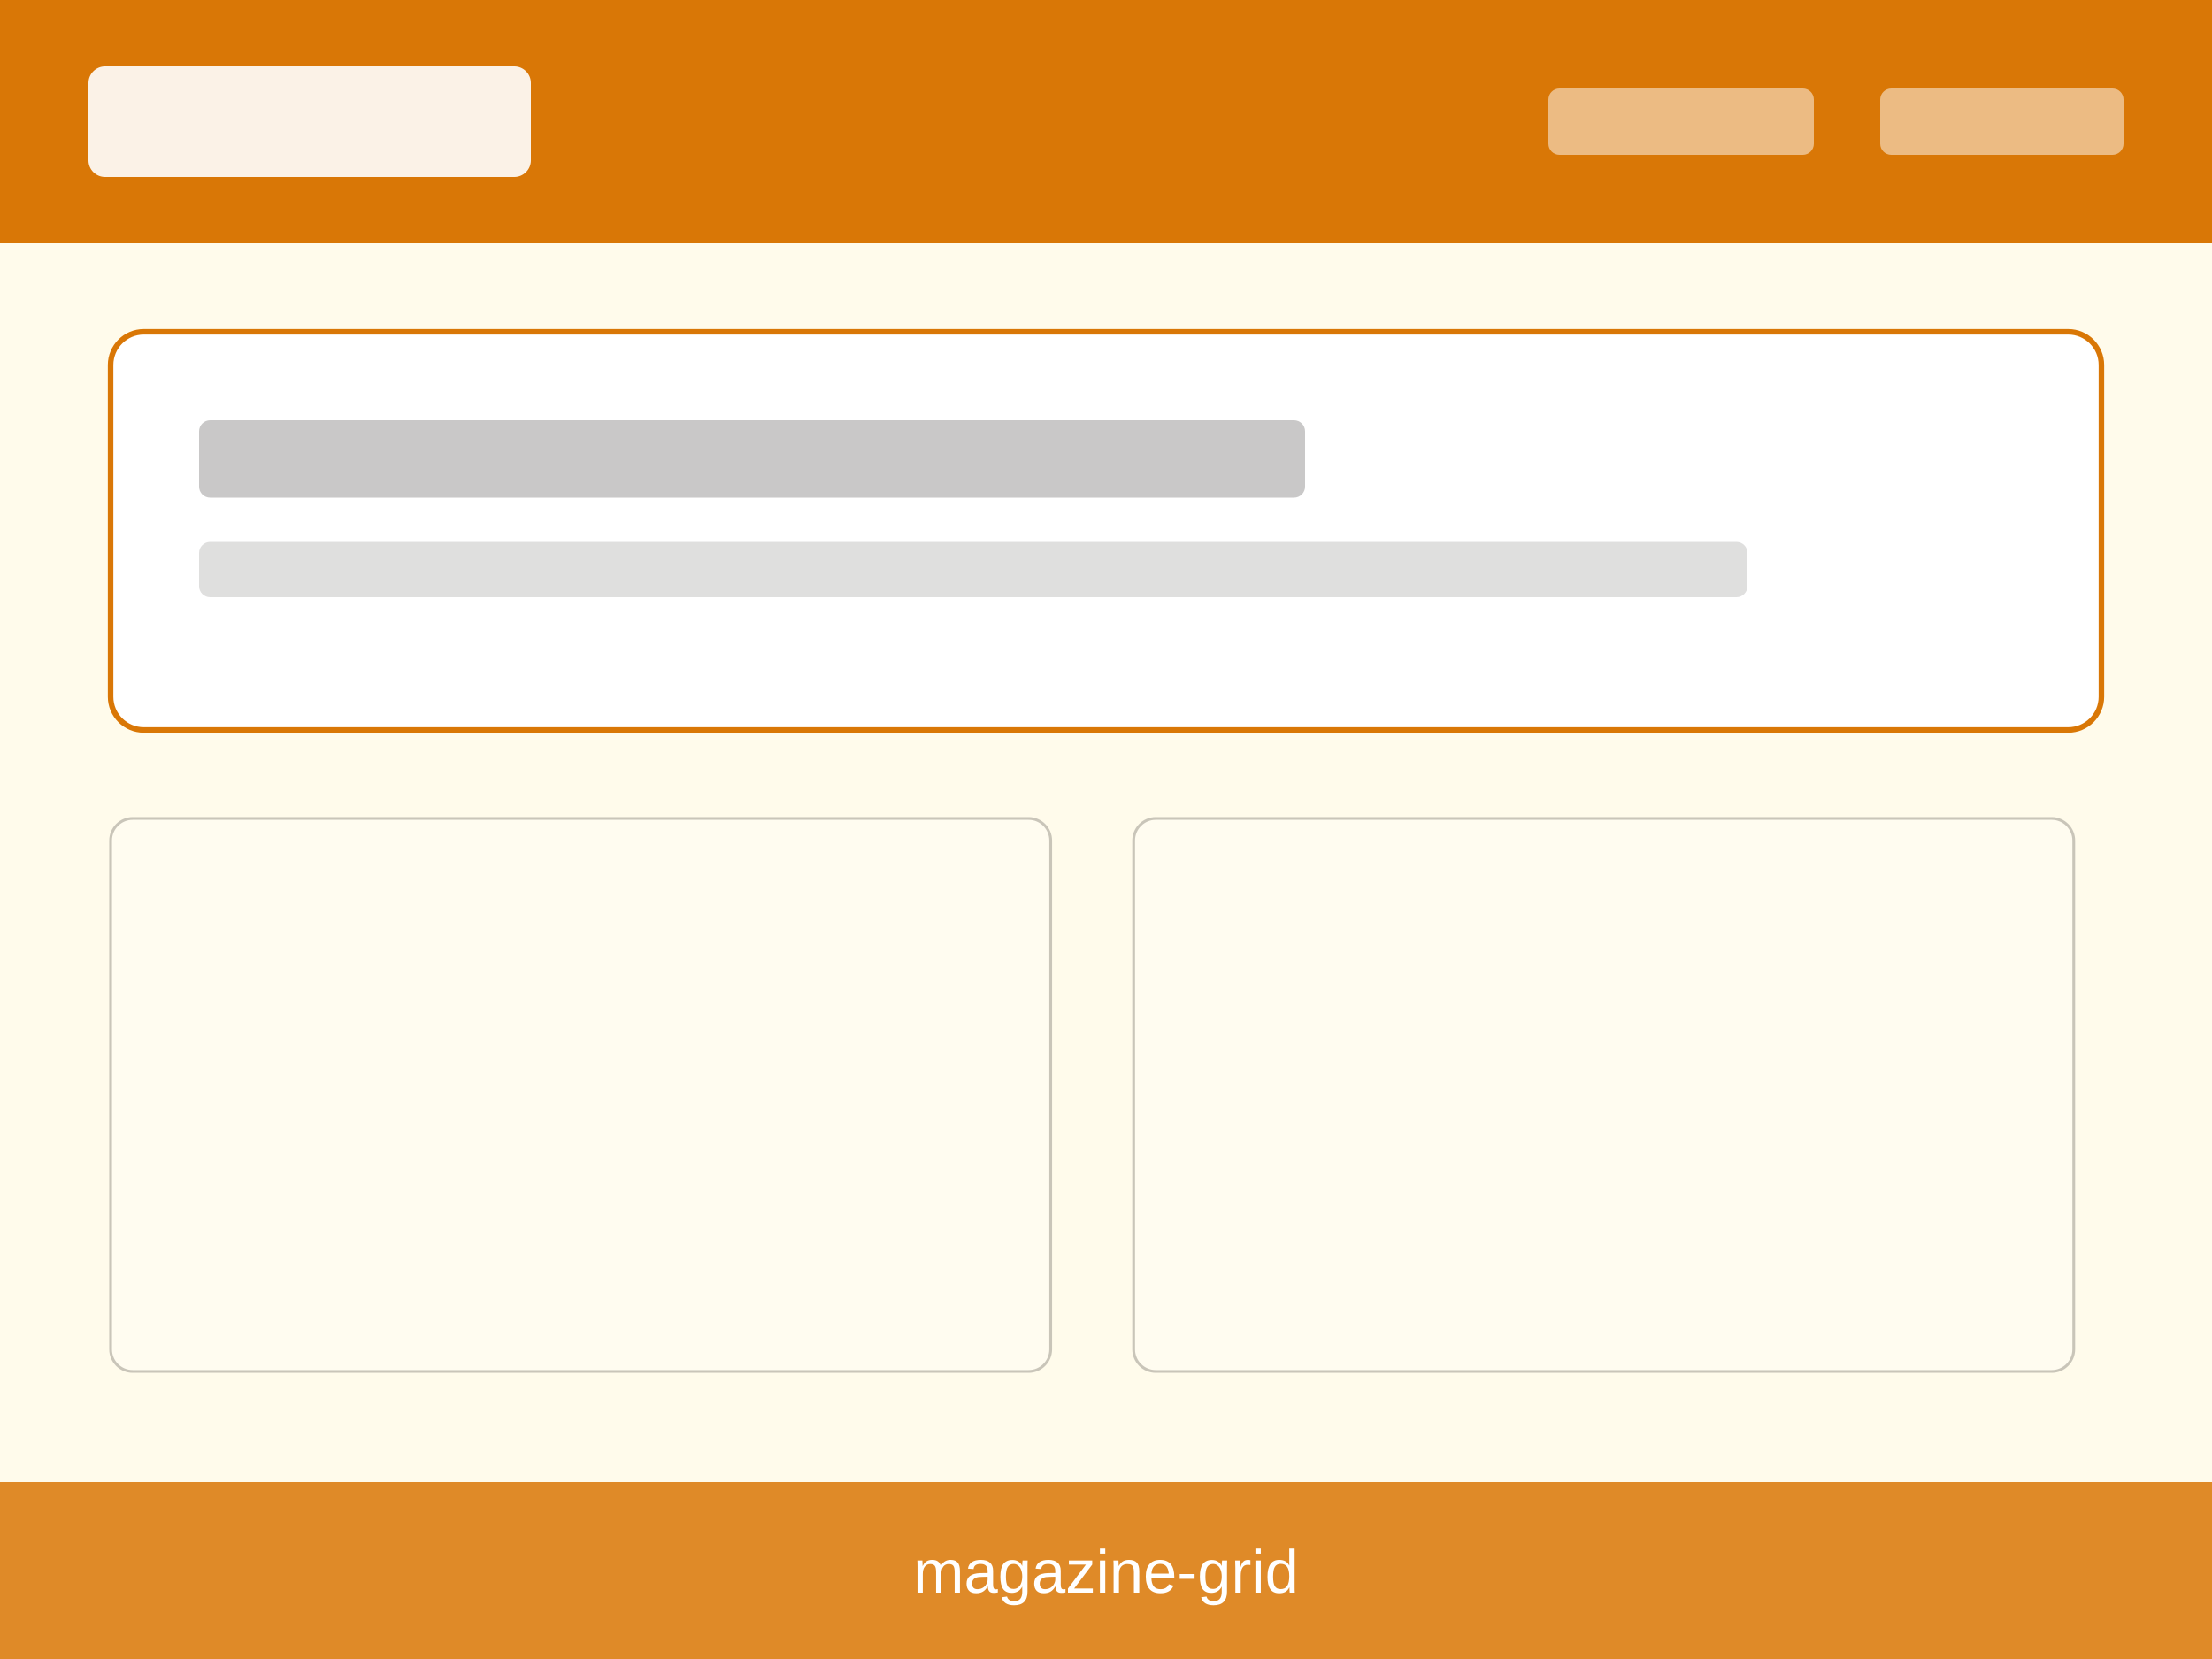
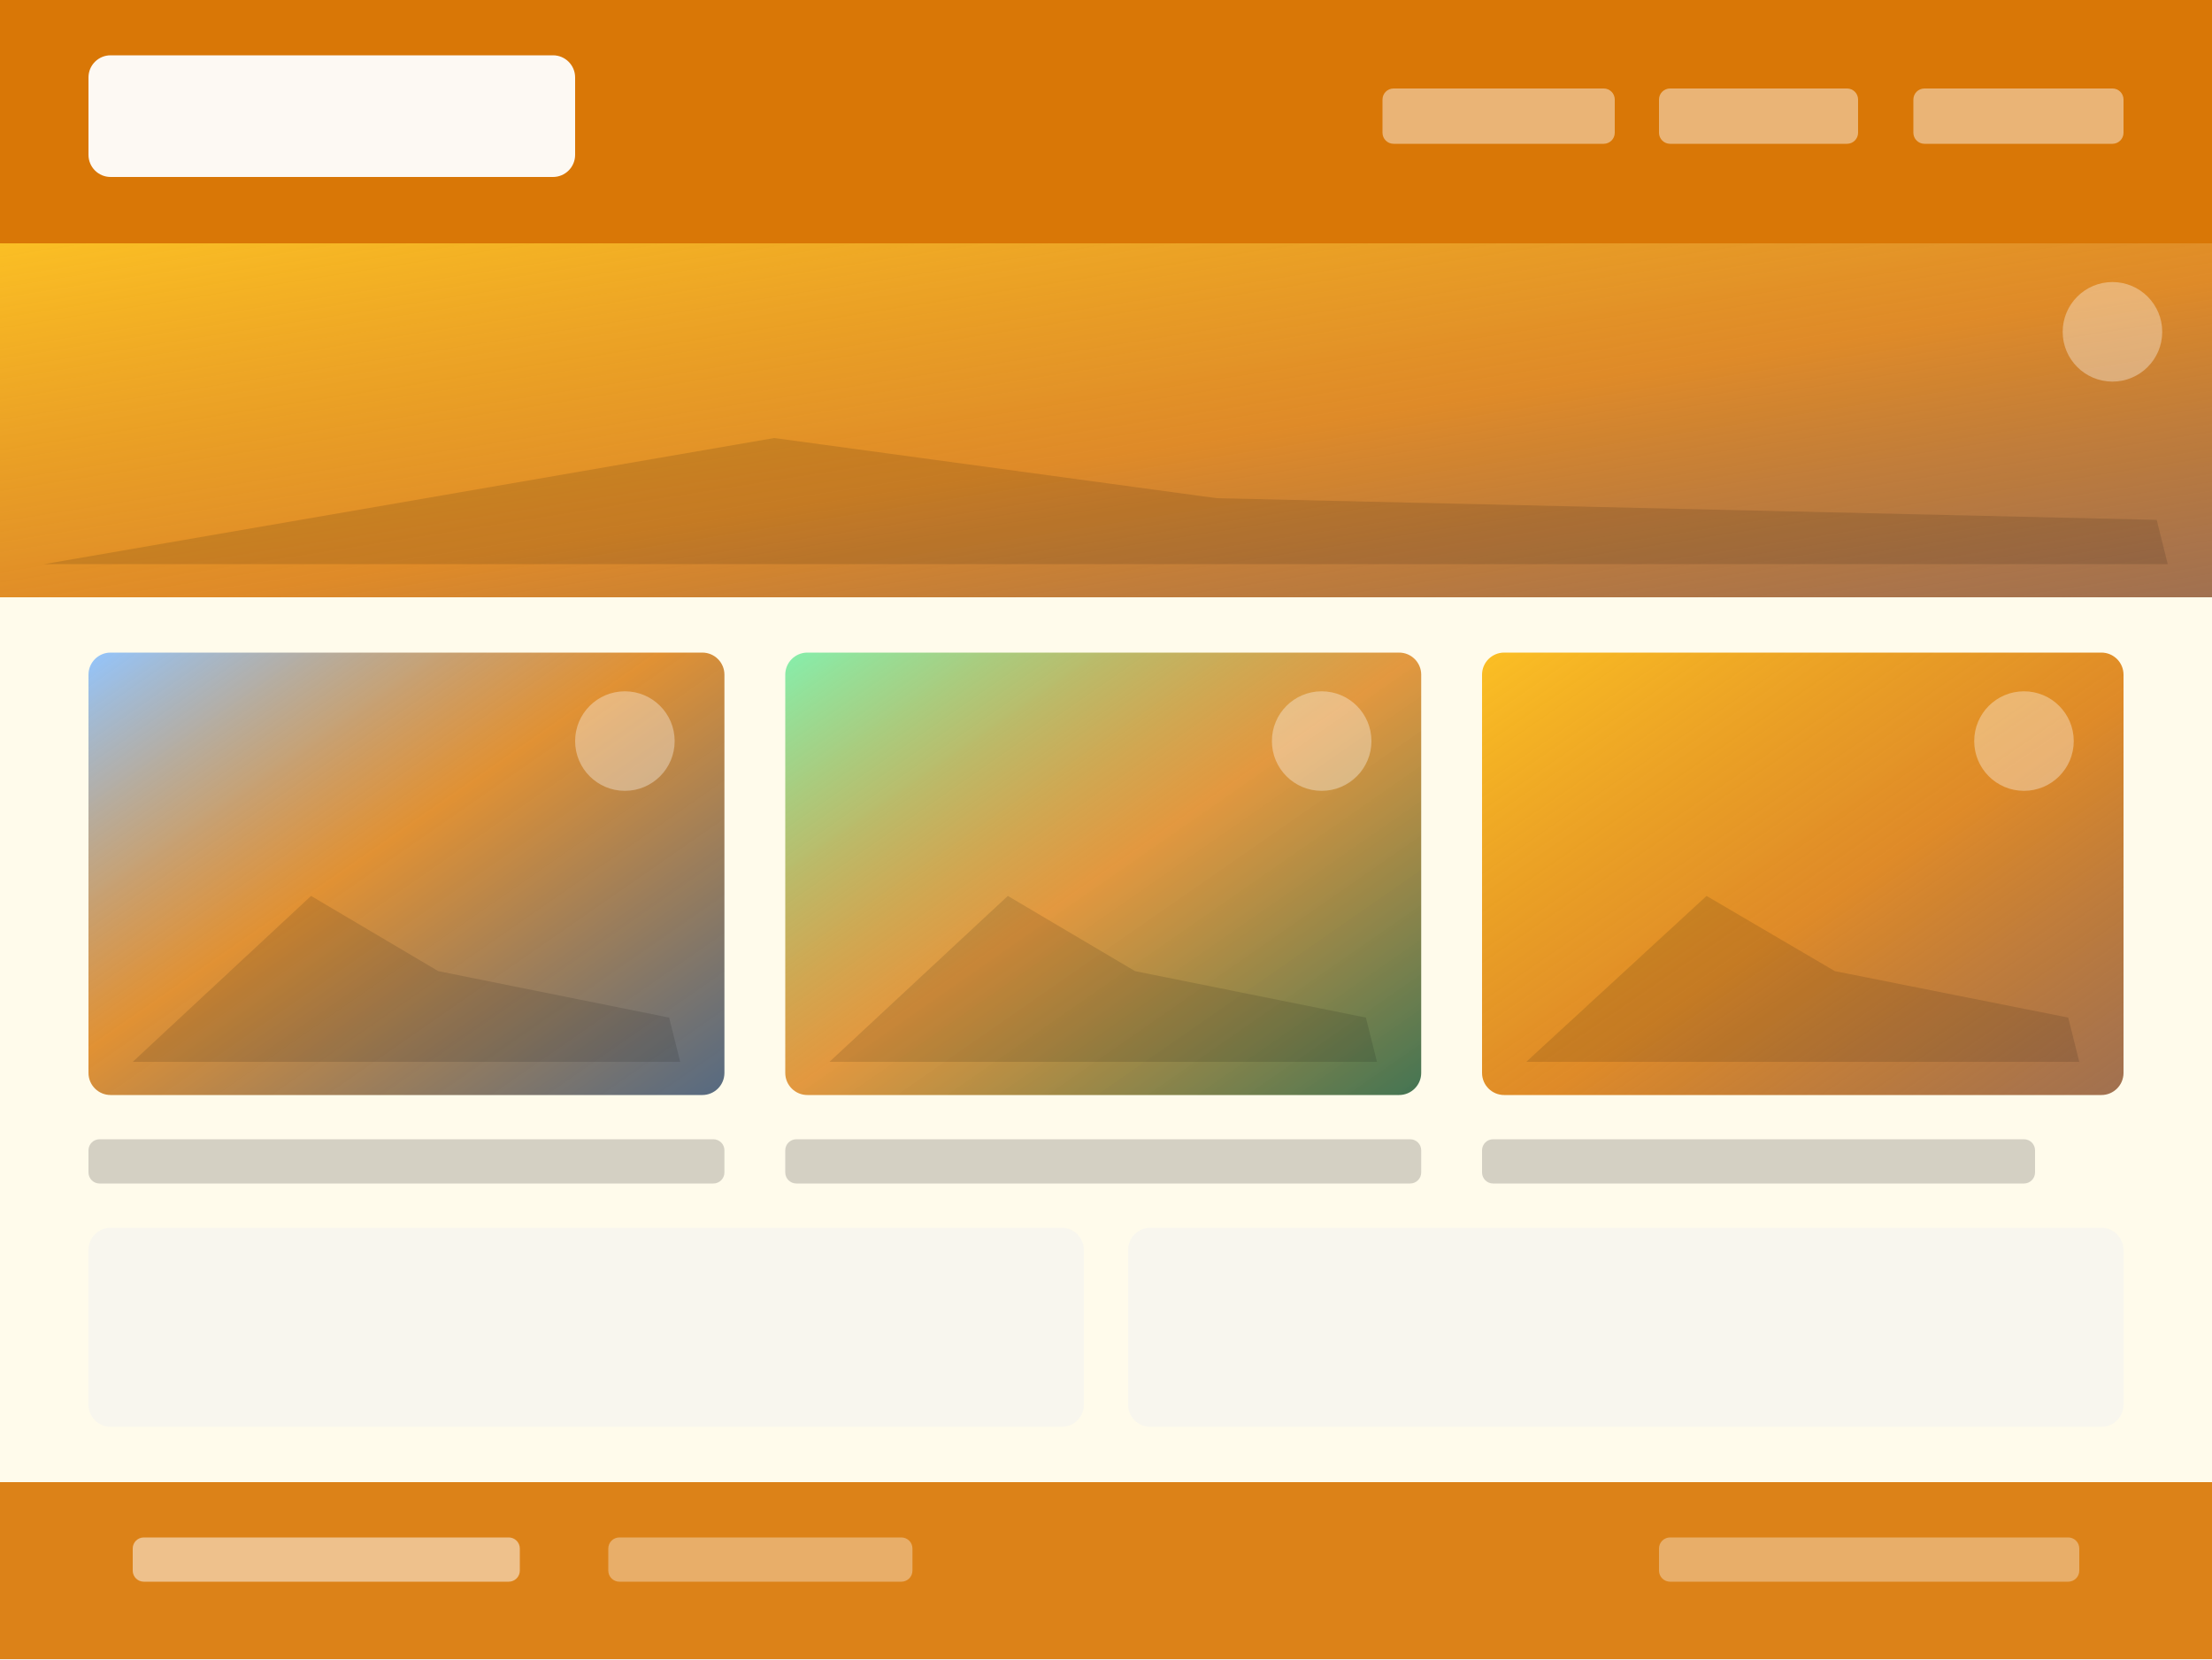
- <svg xmlns="http://www.w3.org/2000/svg" width="400" height="300" viewBox="0 0 400 300" role="img">
+ <svg xmlns="http://www.w3.org/2000/svg" width="1200" height="900" viewBox="0 0 400 300" role="img" aria-label="Magazine Grid theme preview">
+   <defs>
+     <linearGradient id="pg-h" x1="0%" y1="0%" x2="100%" y2="100%">
+       <stop offset="0%" stop-color="#fbbf24" />
+       <stop offset="55%" stop-color="#d97706" stop-opacity="0.85" />
+       <stop offset="100%" stop-color="#78350f" stop-opacity="0.7" />
+     </linearGradient>
+     <linearGradient id="pg-a" x1="0%" y1="0%" x2="100%" y2="100%">
+       <stop offset="0%" stop-color="#93c5fd" />
+       <stop offset="45%" stop-color="#d97706" stop-opacity="0.8" />
+       <stop offset="100%" stop-color="#1e3a5f" stop-opacity="0.75" />
+     </linearGradient>
+     <linearGradient id="pg-b" x1="0%" y1="0%" x2="100%" y2="100%">
+       <stop offset="0%" stop-color="#86efac" />
+       <stop offset="50%" stop-color="#d97706" stop-opacity="0.75" />
+       <stop offset="100%" stop-color="#14532d" stop-opacity="0.8" />
+     </linearGradient>
+     <linearGradient id="pg-c" x1="0%" y1="0%" x2="100%" y2="100%">
+       <stop offset="0%" stop-color="#fbbf24" />
+       <stop offset="55%" stop-color="#d97706" stop-opacity="0.85" />
+       <stop offset="100%" stop-color="#78350f" stop-opacity="0.7" />
+     </linearGradient>
+   </defs>
  <rect width="400" height="300" fill="#fffbeb" />
-   <rect width="400" height="44" fill="#d97706" />
-   <rect x="16" y="12" width="80" height="20" rx="3" fill="#ffffff" opacity="0.9" />
-   <rect x="280" y="16" width="48" height="12" rx="2" fill="#ffffff" opacity="0.5" />
-   <rect x="340" y="16" width="44" height="12" rx="2" fill="#ffffff" opacity="0.5" />
-   <rect x="20" y="60" width="360" height="72" rx="6" fill="#ffffff" stroke="#d97706" stroke-width="1" />
-   <rect x="36" y="76" width="200" height="14" rx="2" fill="#292524" opacity="0.25" />
-   <rect x="36" y="98" width="280" height="10" rx="2" fill="#292524" opacity="0.15" />
-   <rect x="20" y="148" width="170" height="100" rx="4" fill="#ffffff" stroke="#292524" stroke-width="0.5" opacity="0.25" />
-   <rect x="205" y="148" width="170" height="100" rx="4" fill="#ffffff" stroke="#292524" stroke-width="0.5" opacity="0.25" />
-   <rect x="0" y="268" width="400" height="32" fill="#d97706" opacity="0.85" />
-   <text x="200" y="288" text-anchor="middle" fill="#ffffff" font-family="Arial,sans-serif" font-size="11">magazine-grid</text>
+   <rect y="0" width="400" height="44" fill="#d97706" />
+   <rect x="16" y="10" width="88" height="22" rx="4" fill="#ffffff" opacity="0.95" />
+   <rect x="250" y="16" width="42" height="10" rx="2" fill="#ffffff" opacity="0.45" />
+   <rect x="300" y="16" width="36" height="10" rx="2" fill="#ffffff" opacity="0.45" />
+   <rect x="346" y="16" width="38" height="10" rx="2" fill="#ffffff" opacity="0.45" />
+   <rect x="0" y="44" width="400" height="64" rx="0" fill="url(#pg-h)" />
+   <path d="M8 102 L140 79.2 L220 90.08 L390 94 L392 102 Z" fill="#000" opacity="0.12" />
+   <circle cx="382" cy="60" r="9" fill="#fff" opacity="0.35" />
+   <rect x="16" y="118" width="115" height="80" rx="4" fill="url(#pg-a)" />
+   <path d="M24 192 L56.25 162 L79.25 175.6 L121 184 L123 192 Z" fill="#000" opacity="0.12" />
+   <circle cx="113" cy="134" r="9" fill="#fff" opacity="0.35" />
+   <rect x="142" y="118" width="115" height="80" rx="4" fill="url(#pg-b)" />
+   <path d="M150 192 L182.25 162 L205.25 175.6 L247 184 L249 192 Z" fill="#000" opacity="0.12" />
+   <circle cx="239" cy="134" r="9" fill="#fff" opacity="0.35" />
+   <rect x="268" y="118" width="116" height="80" rx="4" fill="url(#pg-c)" />
+   <path d="M276 192 L308.6 162 L331.8 175.6 L374 184 L376 192 Z" fill="#000" opacity="0.12" />
+   <circle cx="366" cy="134" r="9" fill="#fff" opacity="0.35" />
+   <rect x="16" y="206" width="115" height="8" rx="2" fill="#292524" opacity="0.2" />
+   <rect x="142" y="206" width="115" height="8" rx="2" fill="#292524" opacity="0.2" />
+   <rect x="268" y="206" width="100" height="8" rx="2" fill="#292524" opacity="0.2" />
+   <rect x="16" y="222" width="180" height="36" rx="4" fill="#f0f0f1" opacity="0.45" />
+   <rect x="204" y="222" width="180" height="36" rx="4" fill="#f0f0f1" opacity="0.45" />
+   <rect y="268" width="400" height="32" fill="#d97706" opacity="0.92" />
+   <rect x="24" y="278" width="70" height="8" rx="2" fill="#ffffff" opacity="0.5" />
+   <rect x="110" y="278" width="55" height="8" rx="2" fill="#ffffff" opacity="0.35" />
+   <rect x="300" y="278" width="76" height="8" rx="2" fill="#ffffff" opacity="0.35" />
</svg>
